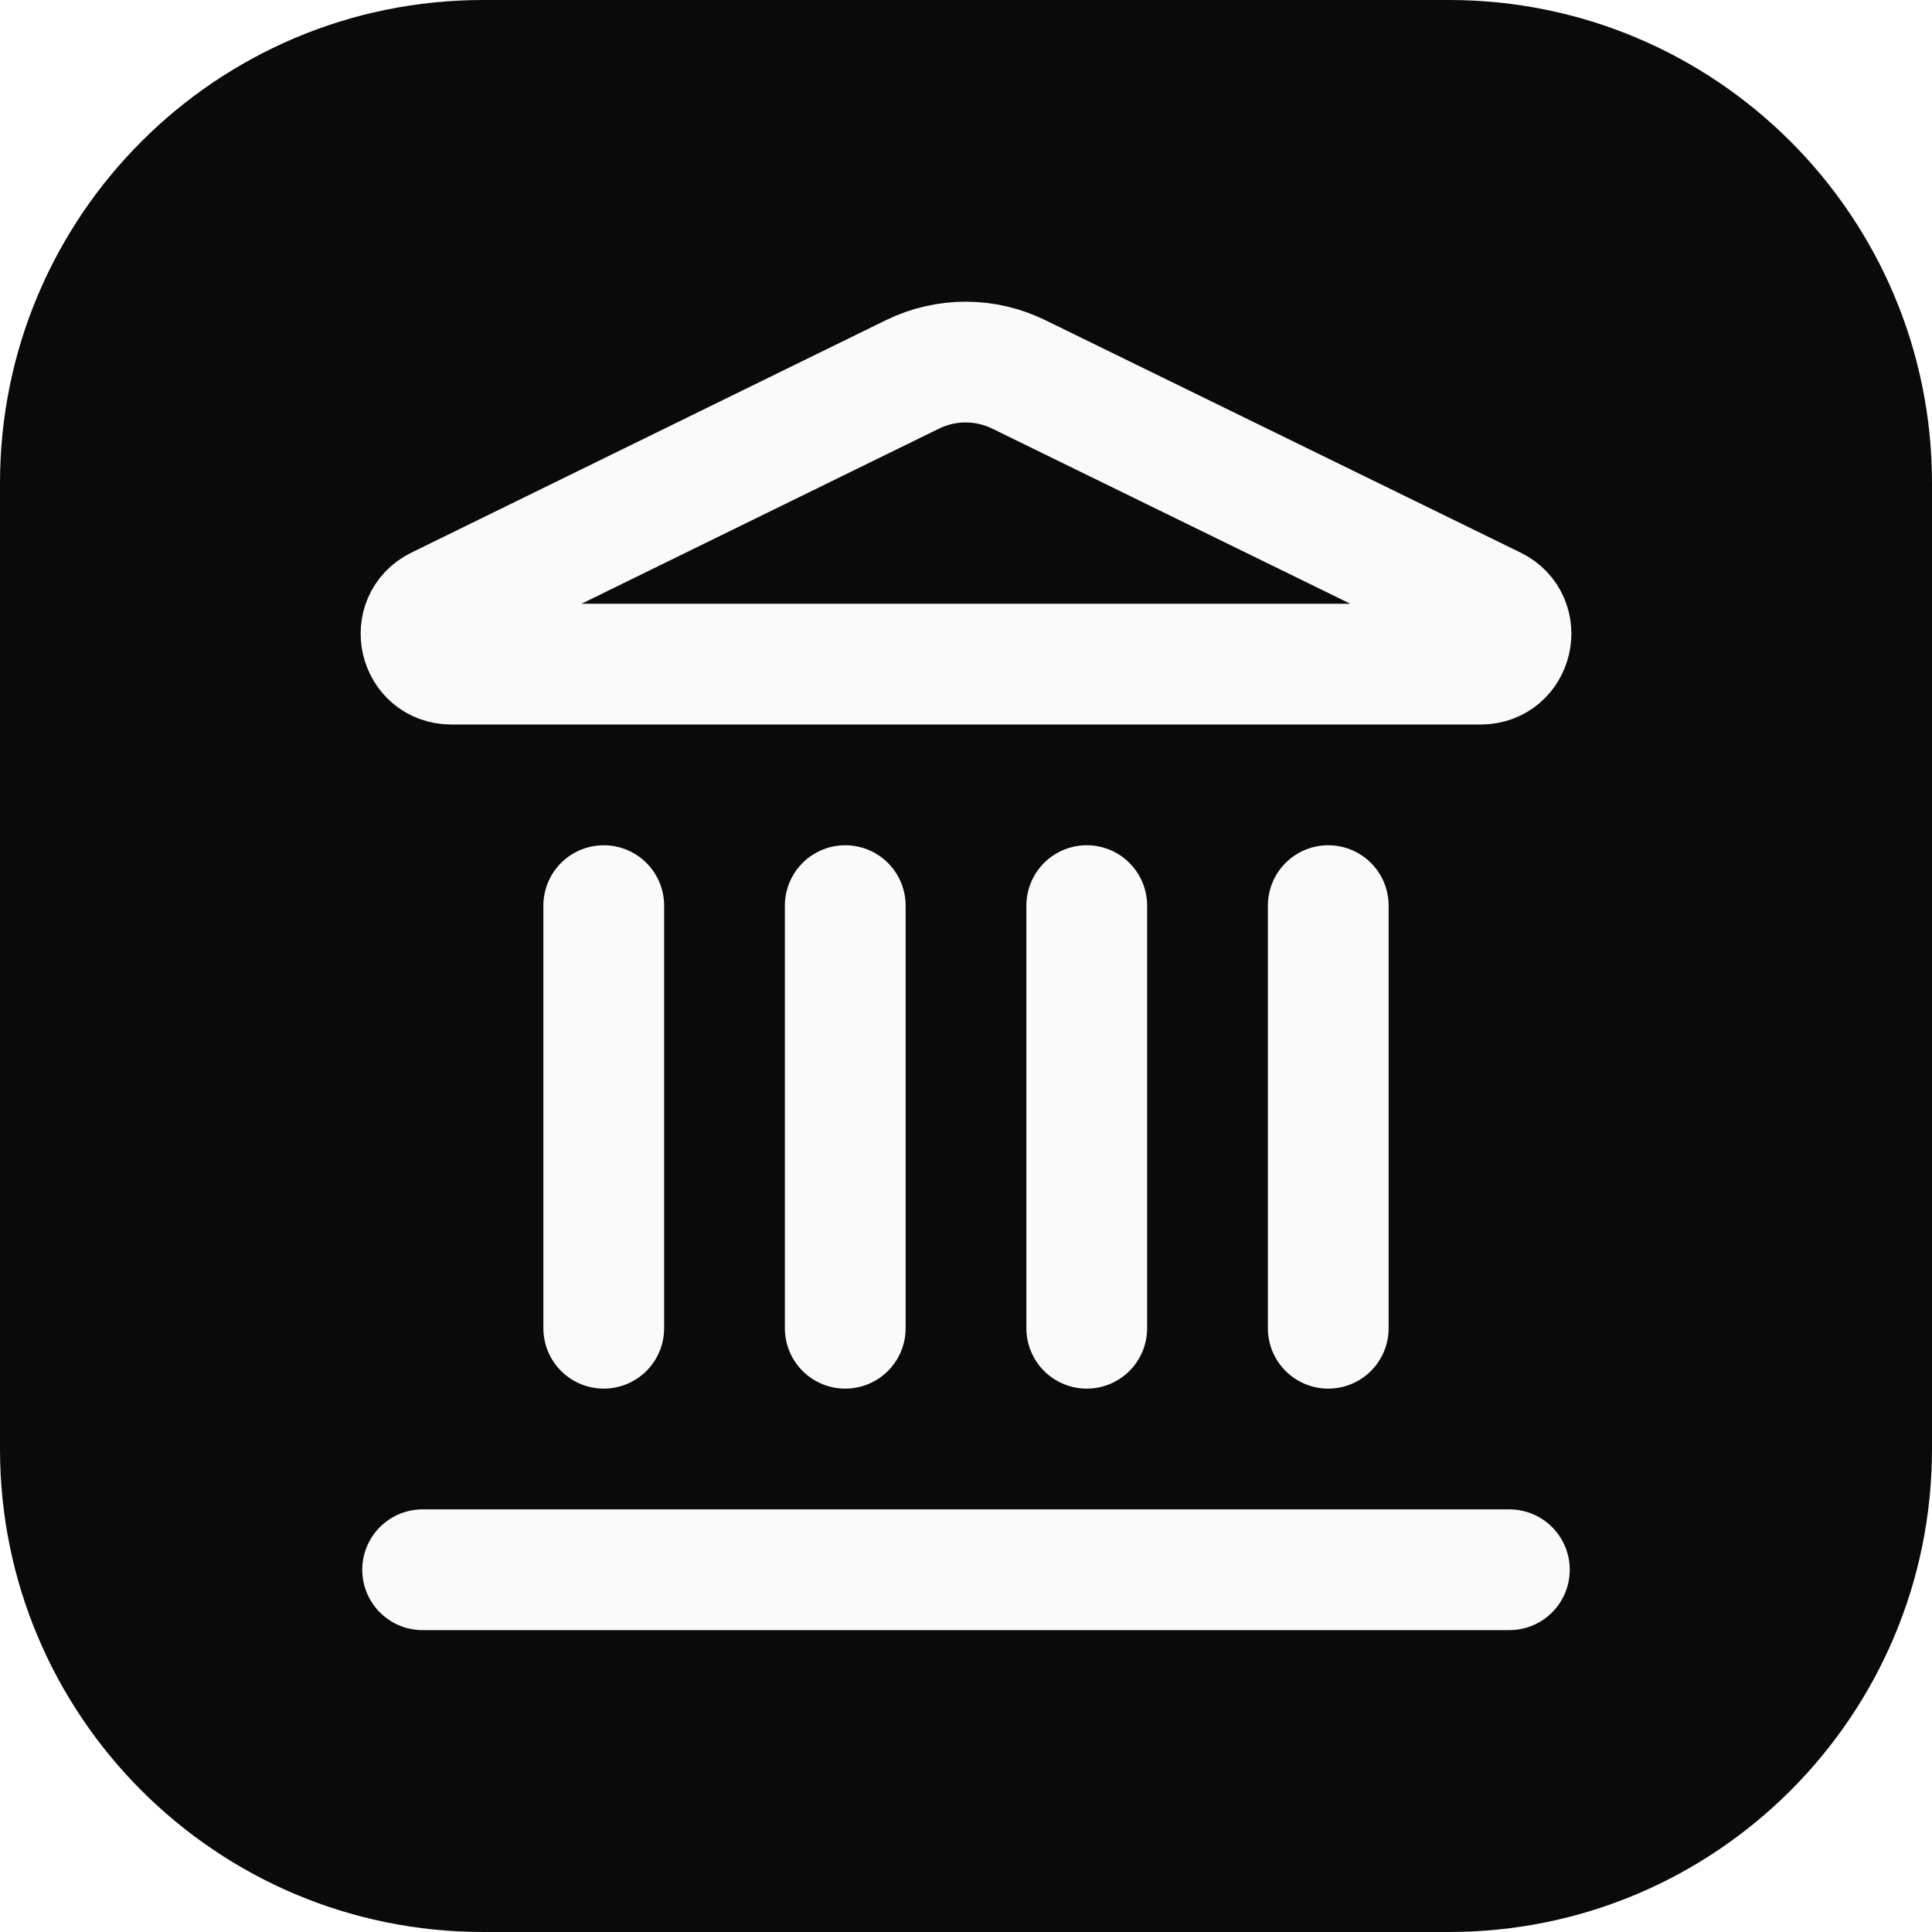
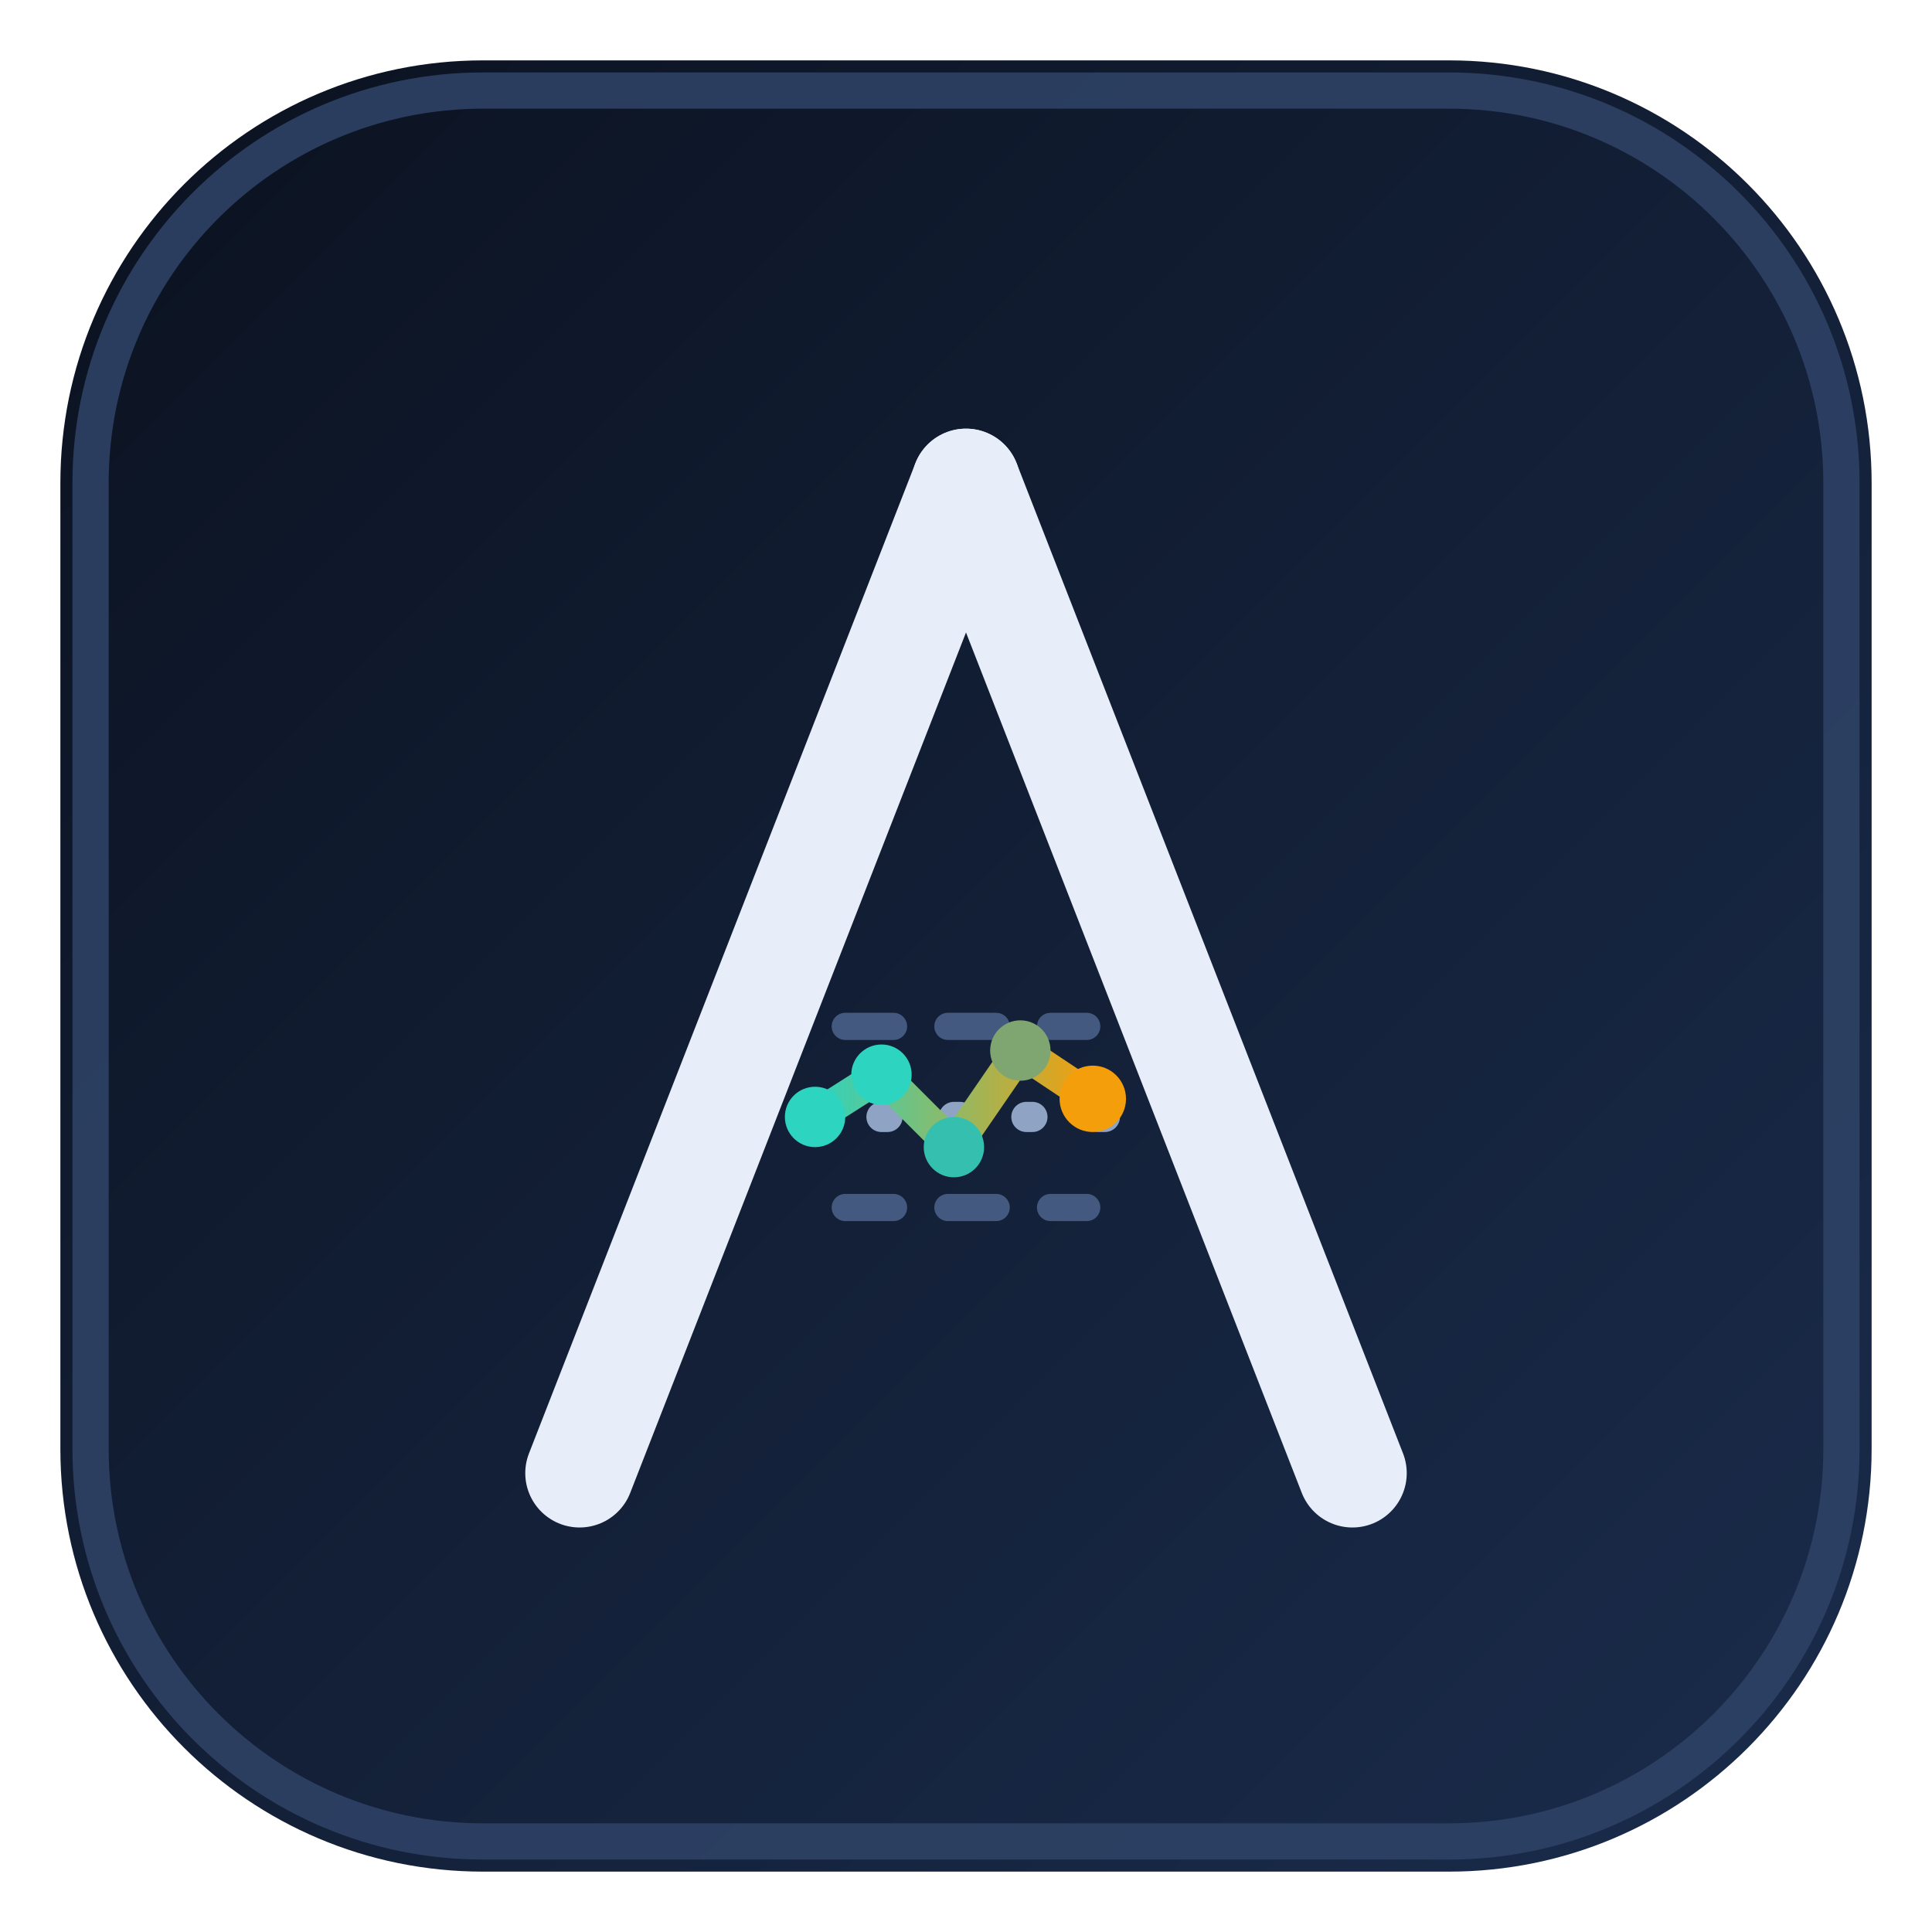
- <svg xmlns="http://www.w3.org/2000/svg" width="32" height="32" viewBox="0 0 32 32" fill="none">
-   <rect width="32" height="32" rx="8" fill="#0a0a0a" />
-   <g transform="translate(4,4)" stroke="#fafafa" stroke-width="2" stroke-linecap="round" stroke-linejoin="round" fill="none">
-     <path d="M10 18v-7" />
-     <path d="M11.12 2.198a2 2 0 0 1 1.76.006l7.866 3.847c.476.233.31.949-.22.949H3.474c-.53 0-.695-.716-.22-.949z" />
-     <path d="M14 18v-7" />
-     <path d="M18 18v-7" />
-     <path d="M3 22h18" />
-     <path d="M6 18v-7" />
-   </g>
+ <svg xmlns="http://www.w3.org/2000/svg" width="32" height="32" viewBox="0 0 32 32" role="img" aria-label="Aionis">
+   <defs>
+     <linearGradient id="bg" x1="0" y1="0" x2="1" y2="1">
+       <stop offset="0" stop-color="#0B1220" />
+       <stop offset="1" stop-color="#1A2C4C" />
+     </linearGradient>
+     <linearGradient id="ic" x1="0" y1="0" x2="1" y2="0">
+       <stop offset="0" stop-color="#2DD4BF" />
+       <stop offset="1" stop-color="#F59E0B" />
+     </linearGradient>
+   </defs>
+   <rect x="1" y="1" width="30" height="30" rx="7" fill="url(#bg)" />
+   <rect x="1.5" y="1.5" width="29" height="29" rx="6.5" fill="none" stroke="#2E4165" stroke-width="0.6" opacity="0.9" />
+   <line x1="9.6" y1="24.4" x2="16" y2="8" stroke="#E7EEF9" stroke-width="1.8" stroke-linecap="round" />
+   <line x1="16" y1="8" x2="22.4" y2="24.4" stroke="#E7EEF9" stroke-width="1.8" stroke-linecap="round" />
+   <line x1="14" y1="17" x2="18" y2="17" stroke="#43597F" stroke-width="0.45" stroke-linecap="round" stroke-dasharray="0.8 0.9" />
+   <line x1="14" y1="20" x2="18" y2="20" stroke="#43597F" stroke-width="0.45" stroke-linecap="round" stroke-dasharray="0.8 0.9" />
+   <line x1="13.4" y1="18.5" x2="18.6" y2="18.5" stroke="#8FA3C4" stroke-width="0.5" stroke-linecap="round" stroke-dasharray="0.1 1.1" />
+   <polyline points="13.5,18.5 14.6,17.8 15.8,19 16.9,17.4 18.1,18.2" fill="none" stroke="url(#ic)" stroke-width="0.55" stroke-linecap="round" stroke-linejoin="round" />
+   <circle cx="13.5" cy="18.5" r="0.5" fill="#2DD4BF" />
+   <circle cx="14.6" cy="17.8" r="0.5" fill="#2DD4BF" />
+   <circle cx="15.8" cy="19" r="0.5" fill="#35BFAE" />
+   <circle cx="16.9" cy="17.4" r="0.5" fill="#7FA671" />
+   <circle cx="18.1" cy="18.2" r="0.55" fill="#F59E0B" />
</svg>
